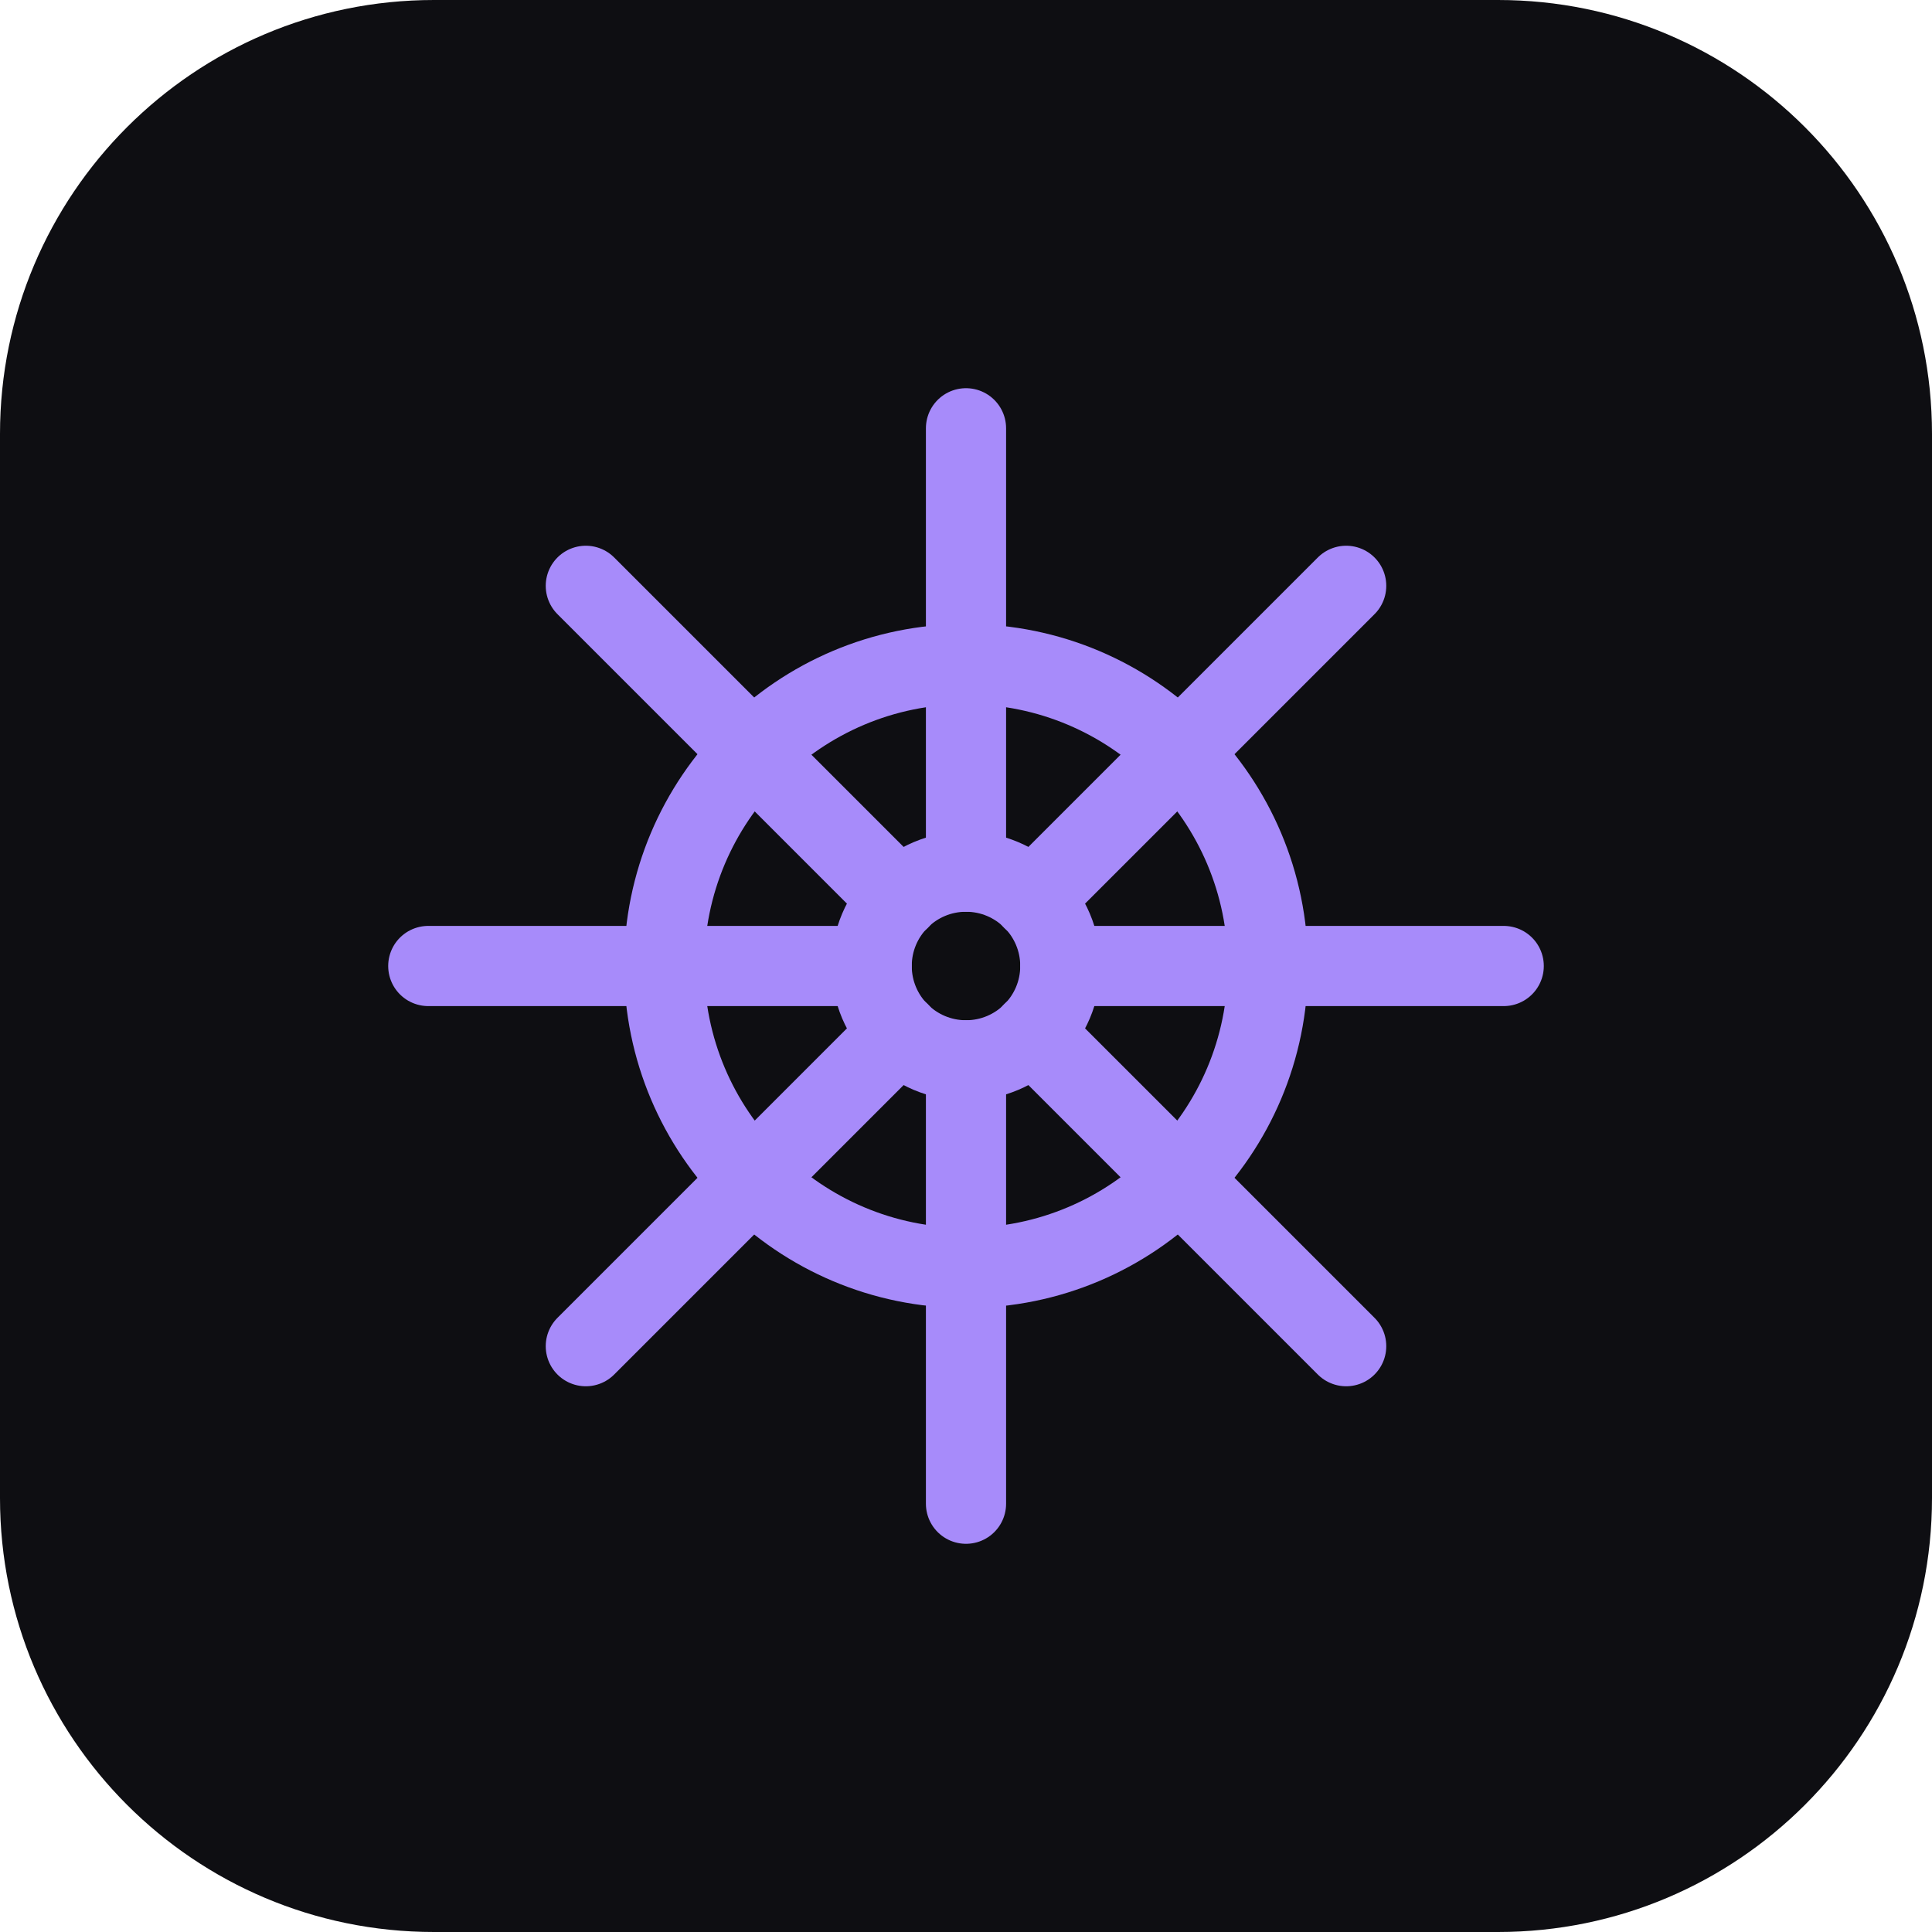
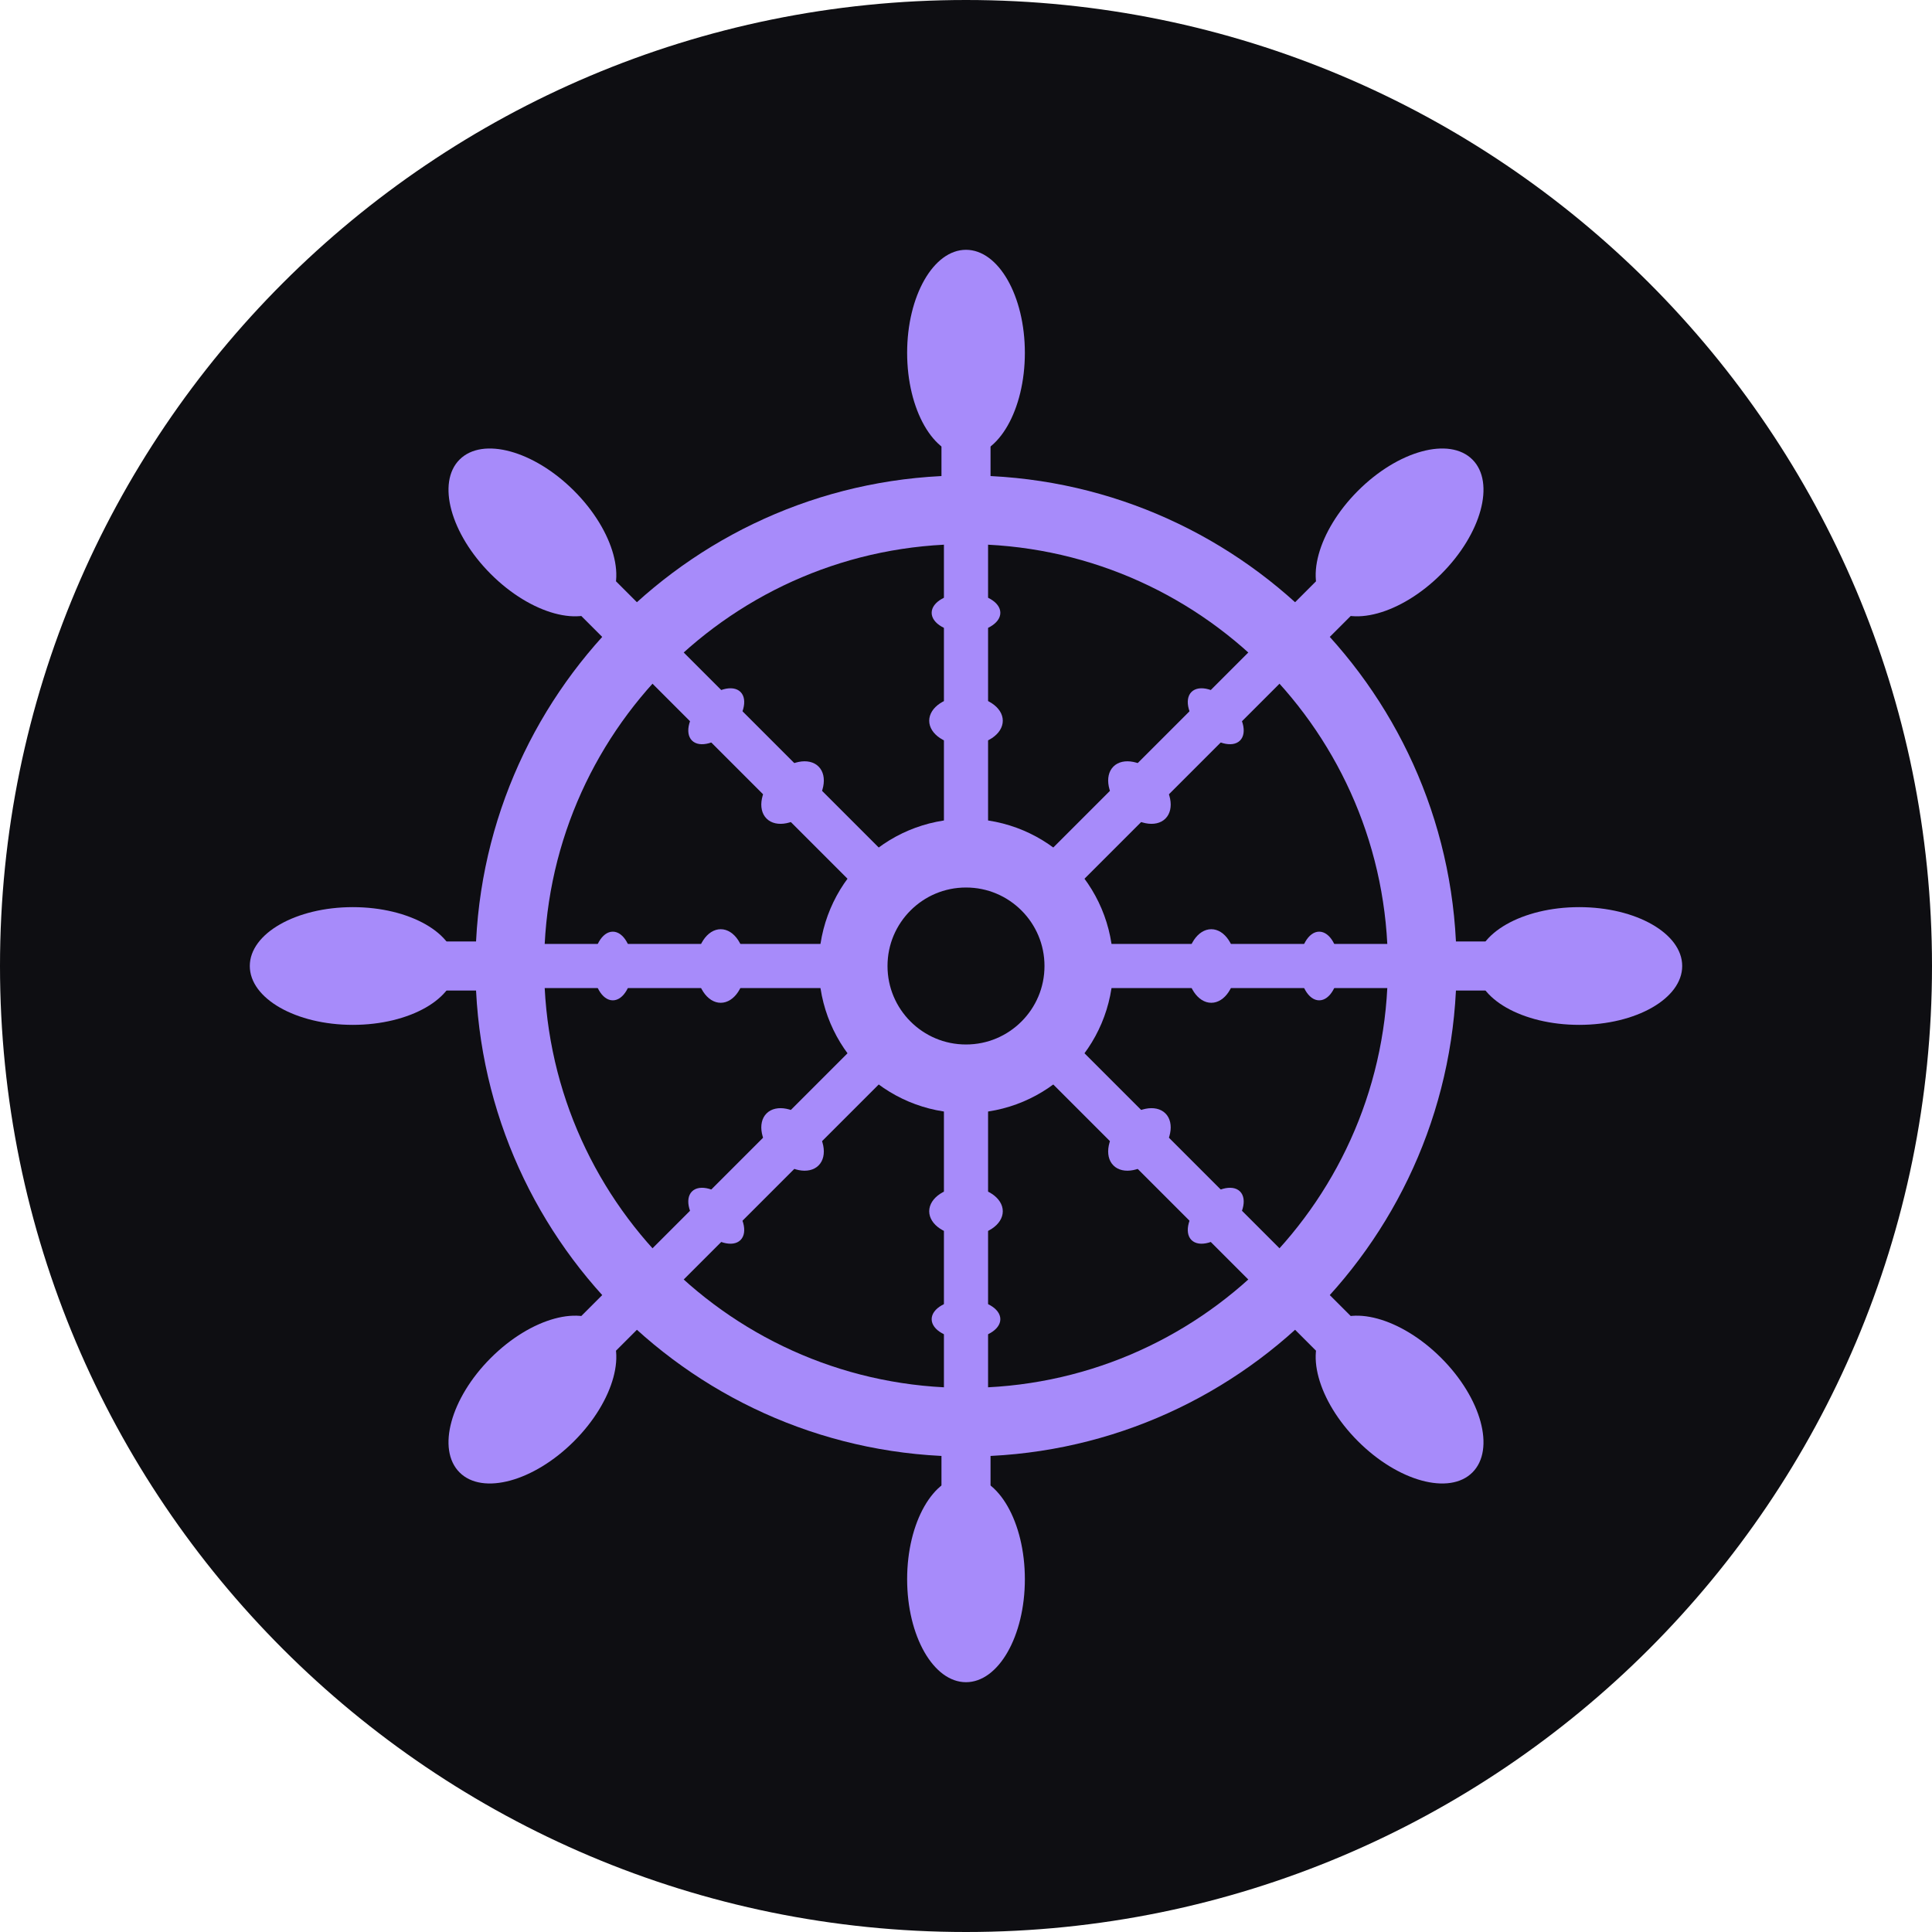
<svg xmlns="http://www.w3.org/2000/svg" viewBox="0 0 1024 1024">
-   <rect width="1024" height="1024" rx="230" fill="#0e0e12" />
-   <g transform="translate(192 192) scale(2.5)" fill="none" stroke="#a78bfa" stroke-width="17" stroke-linecap="round" stroke-linejoin="round">
-     <circle cx="128" cy="128" r="64" />
-     <circle cx="128" cy="128" r="20" />
-     <path d="M148 128L242 128M142.1 113.9L208.6 47.4M128 108L128 14M113.9 113.9L47.4 47.4M108 128L14 128M113.9 142.1L47.4 208.6M128 148L128 242M142.1 142.1L208.6 208.6" />
+   <defs>
+     <g id="arm">
+       <rect x="-4.5" y="-95" width="9" height="66" />
+       <ellipse cy="-50" rx="7.5" ry="5" />
+       <ellipse cy="-72" rx="7" ry="4" />
+       <rect x="-5" y="-118" width="10" height="28" />
+       <ellipse cy="-125" rx="12" ry="21" />
+     </g>
+   </defs>
+   <circle cx="512" cy="512" r="512" fill="#0e0e12" />
+   <g transform="translate(512 512) scale(2.6)" fill="#a78bfa">
+     <circle r="93" fill="none" stroke="#a78bfa" stroke-width="14" />
+     <circle r="23" fill="none" stroke="#a78bfa" stroke-width="14" />
+     <use href="#arm" />
+     <use href="#arm" transform="rotate(45)" />
+     <use href="#arm" transform="rotate(90)" />
+     <use href="#arm" transform="rotate(135)" />
+     <use href="#arm" transform="rotate(180)" />
+     <use href="#arm" transform="rotate(225)" />
+     <use href="#arm" transform="rotate(270)" />
+     <use href="#arm" transform="rotate(315)" />
  </g>
</svg>
